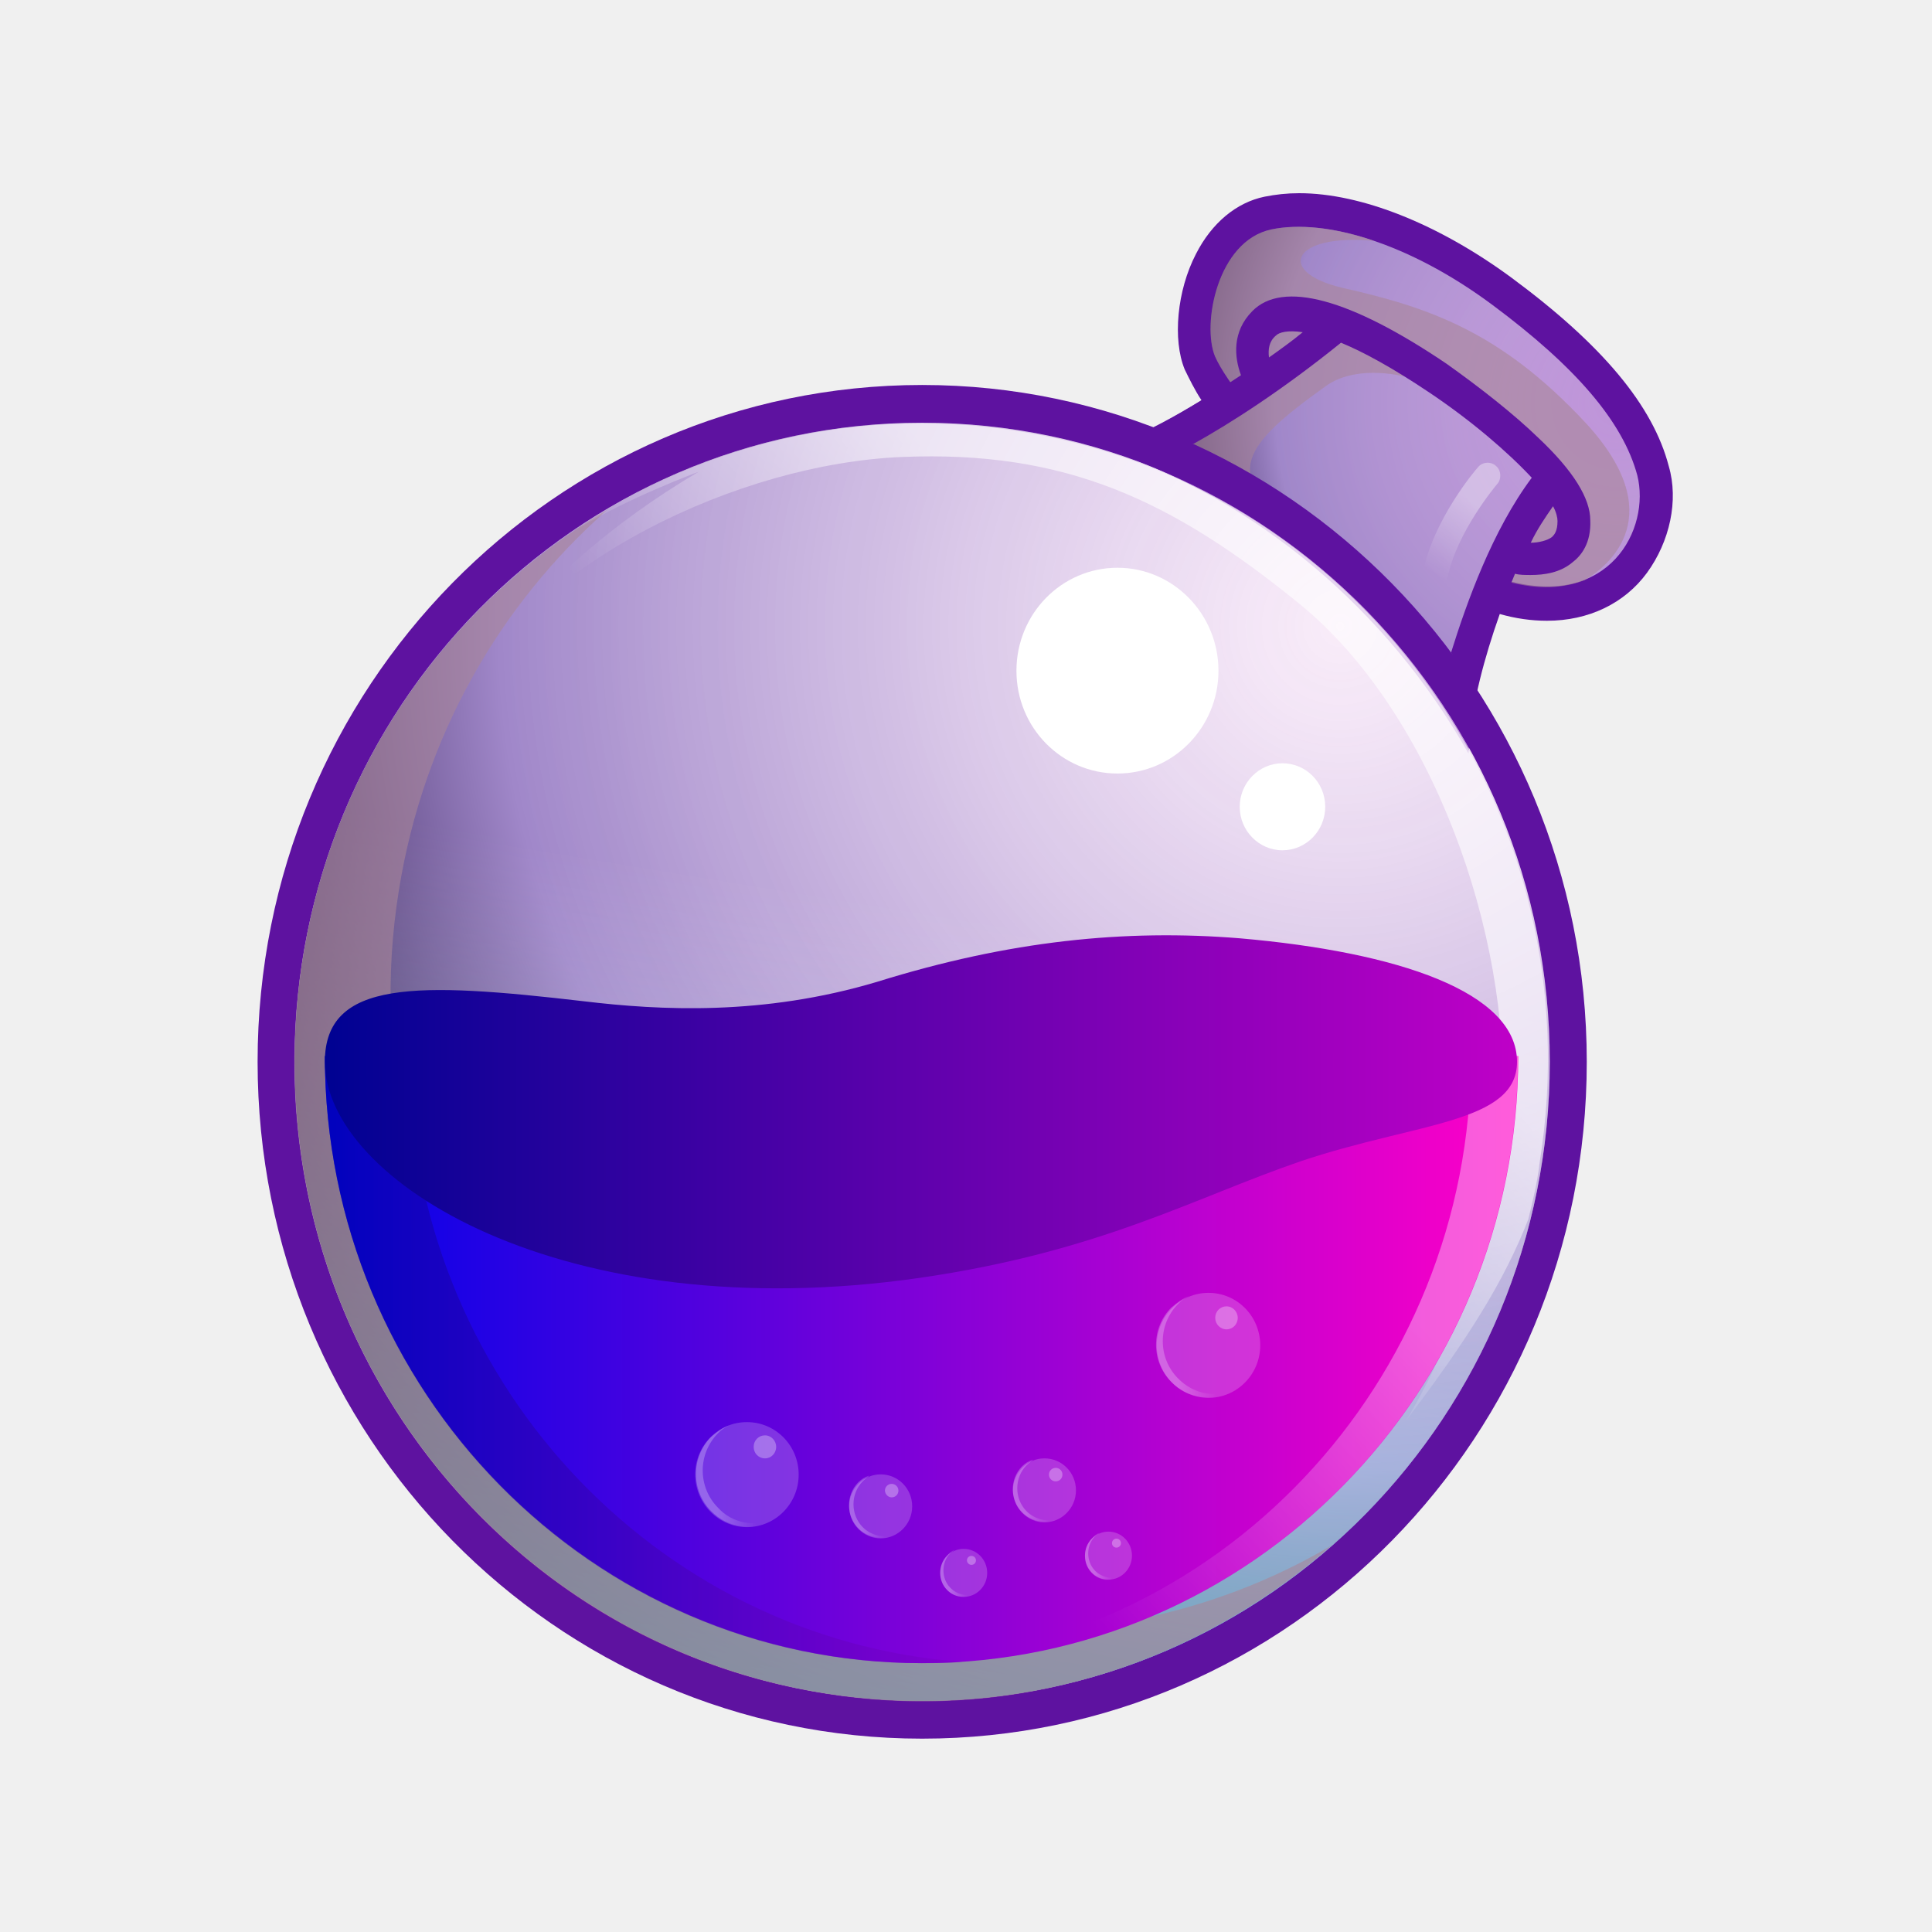
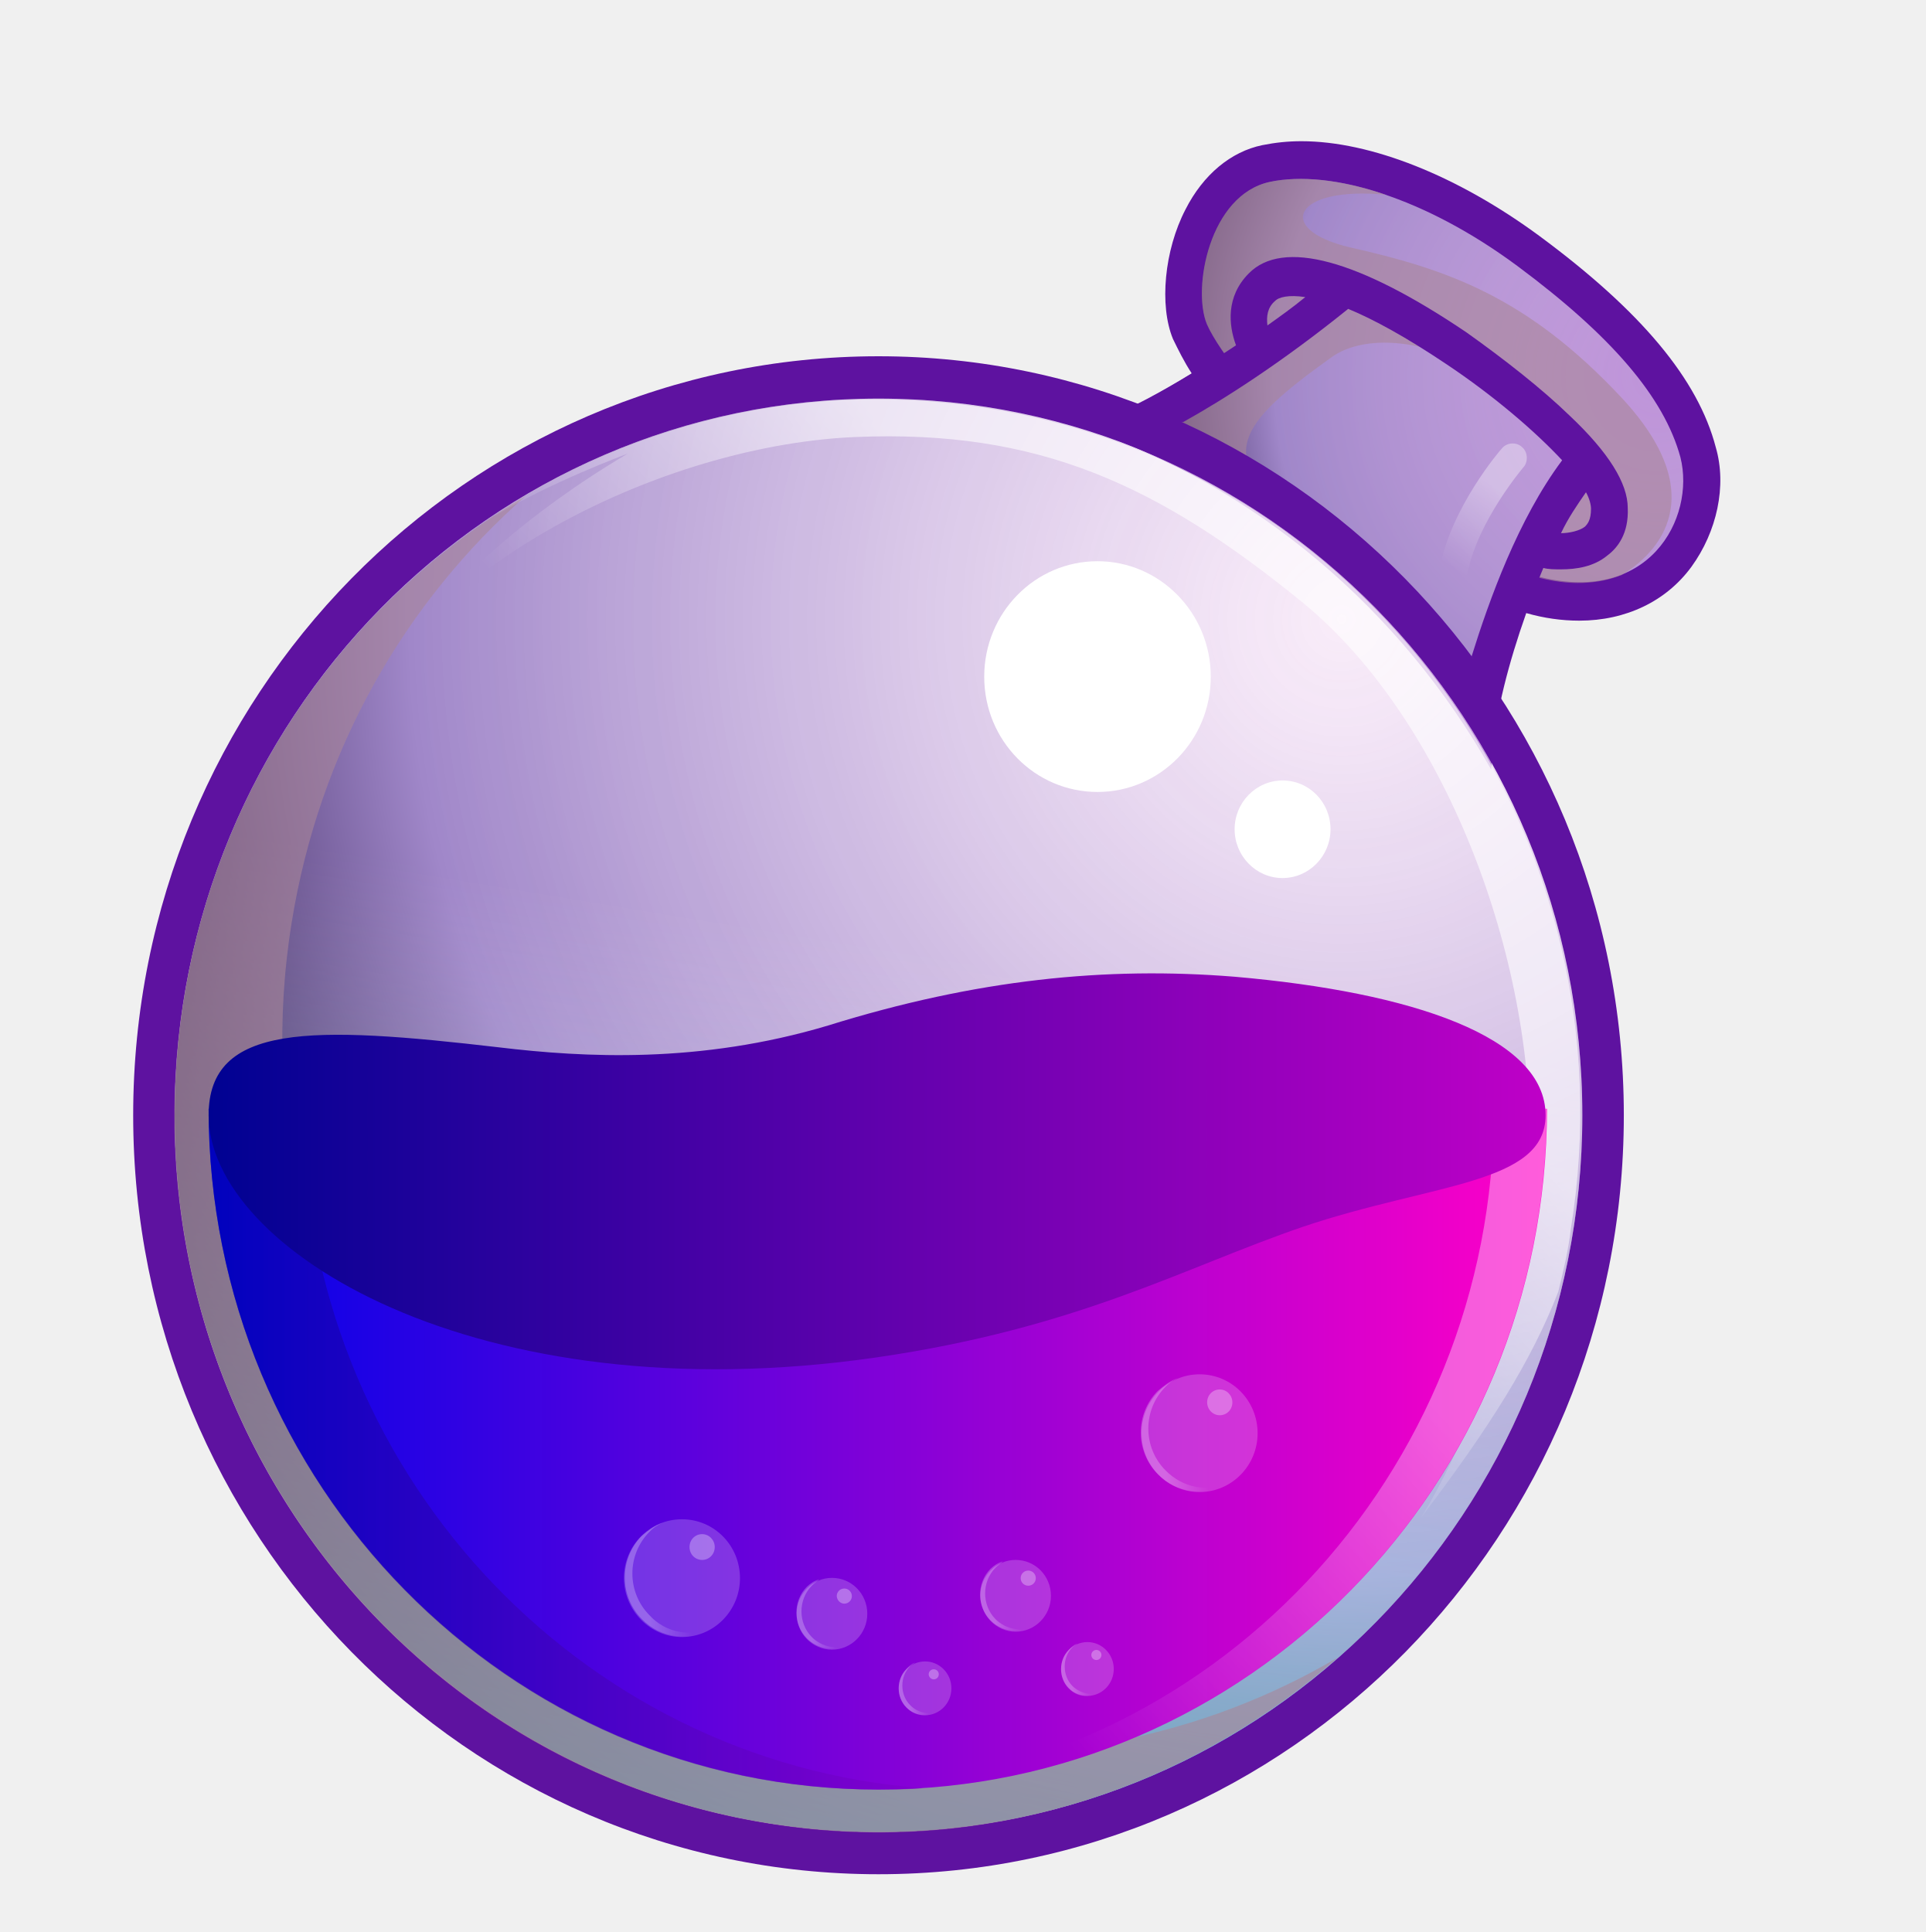
- <svg xmlns="http://www.w3.org/2000/svg" width="300" height="300" viewBox="0 0 300 300" fill="none">
-   <path d="M259.128 72.397C256.682 63.001 248.839 53.567 234.707 43.123C223.37 34.776 211.334 30 201.745 30C199.842 30 198.095 30.194 196.348 30.544C192 31.436 188.156 34.62 185.71 39.434C182.759 45.103 182.06 52.751 183.963 57.372C184.662 58.808 185.516 60.555 186.564 62.147C177.324 67.815 172.082 69.407 171.384 69.601C195.455 77.755 215.489 94.799 228.029 117.007L228.184 114.871C228.689 109.009 230.436 102.253 232.882 95.342C235.328 96.041 237.774 96.391 240.22 96.391C246.665 96.391 252.256 93.712 255.75 88.936C259.283 84.083 260.681 77.716 259.128 72.397Z" fill="#5E12A0" />
-   <path d="M234.008 90.14C249.887 94.566 256.332 82.142 254.236 73.794C251.984 65.447 244.646 56.944 231.756 47.355C218.866 37.765 205.782 33.882 197.396 35.63C189.01 37.416 186.603 50.383 188.699 55.353C189.553 57.294 191.495 60.128 194.096 63.35C190.796 65.641 187.651 67.427 185.05 69.019C201.084 76.279 215.023 87.655 225.505 101.865C226.709 97.089 228.456 92.819 230.048 89.091C231.213 89.247 232.61 89.596 234.008 90.14Z" fill="url(#paint0_radial_3834_3360)" />
-   <path d="M143.197 264.114C197.008 264.114 240.647 219.698 240.647 164.878C240.647 110.057 197.008 65.641 143.197 65.641C89.385 65.641 45.746 110.057 45.746 164.878C45.746 219.698 89.385 264.114 143.197 264.114Z" fill="url(#paint1_radial_3834_3360)" />
-   <path opacity="0.6" d="M246.199 65.641C232.96 51.431 221.778 47.704 208.384 44.676C197.94 42.191 200.696 36.173 213.431 37.416C207.335 35.28 201.589 34.737 197.396 35.63C189.01 37.416 186.603 50.383 188.661 55.353C189.515 57.294 191.456 60.128 194.057 63.35C189.359 66.534 185.36 68.864 182.021 70.611C183.574 71.31 185.516 72.203 187.768 73.445C193.708 76.629 200.153 81.948 200.153 81.948C190.408 73.445 192.465 69.524 205.899 59.934C210.092 56.906 217.74 57.255 224.884 60.982C232.028 64.709 240.414 74.105 240.414 74.105L232.377 89.713C232.882 89.907 233.426 90.062 233.93 90.256C238.978 91.693 242.977 91.305 246.121 90.062C249.887 87.81 259.477 80.006 246.199 65.641Z" fill="#A98698" />
-   <path d="M208.228 53.217C211.723 54.654 216.265 57.139 221.817 60.866C228.456 65.292 234.202 70.261 237.852 74.183C231.756 82.336 227.757 93.517 225.311 101.36C226.515 103.146 227.912 104.893 229.155 106.679C230.358 102.253 232.455 95.653 235.25 89.091C235.949 89.285 236.803 89.285 237.696 89.285C239.793 89.285 242.239 88.936 244.141 87.344C245.539 86.296 247.092 84.316 246.937 80.783C246.937 77.405 244.335 73.134 238.9 68.01C235.056 64.282 229.854 60.206 224.612 56.478C209.626 46.345 199.143 43.511 194.445 48.325C191.301 51.509 191.65 55.43 192.698 58.264C187.108 61.992 182.41 64.671 179.265 66.418C181.361 67.117 183.264 68.01 185.36 68.902C190.951 65.796 198.988 60.672 208.228 53.217ZM241.152 78.609C241.657 79.502 241.851 80.395 241.851 80.899C241.851 82.491 241.346 83.035 240.996 83.384C240.298 83.928 238.9 84.277 237.696 84.277C238.706 82.142 239.948 80.356 241.152 78.609ZM198.095 52.13C198.6 51.587 199.997 51.237 202.288 51.587C200.541 53.023 198.794 54.266 197.047 55.508C196.891 54.266 197.047 53.023 198.095 52.13Z" fill="#5E12A0" />
-   <path d="M143.197 59.779C86.163 59.779 40 106.835 40 164.878C40 222.921 86.202 269.977 143.197 269.977C200.192 269.977 246.393 222.921 246.393 164.878C246.393 106.835 199.997 59.779 143.197 59.779ZM143.197 264.114C89.347 264.114 45.746 219.737 45.746 164.878C45.746 110.018 89.347 65.641 143.197 65.641C197.047 65.641 240.647 110.018 240.647 164.878C240.647 219.737 196.891 264.114 143.197 264.114Z" fill="#5E12A0" />
-   <path opacity="0.6" d="M143.197 264.114C197.008 264.114 240.647 219.698 240.647 164.878C240.647 110.057 197.008 65.641 143.197 65.641C89.385 65.641 45.746 110.057 45.746 164.878C45.746 219.698 89.385 264.114 143.197 264.114Z" fill="url(#paint2_linear_3834_3360)" />
-   <path opacity="0.6" d="M142.498 252.039C89.308 243.343 53.239 192.366 61.936 138.244C65.78 114.289 77.621 93.867 94.355 79.113C69.973 93.517 51.842 118.521 46.95 149.076C38.408 203.236 74.477 254.175 127.473 262.872C157.096 267.841 185.71 258.446 206.792 239.965C188.156 250.952 165.482 255.767 142.498 252.039Z" fill="#A98698" />
-   <path opacity="0.6" d="M158.688 67.039C134.112 62.962 110.234 68.631 90.705 81.249C90.356 81.598 90.007 81.948 90.007 81.948C97.5 77.327 108.487 73.251 108.487 73.251C80.261 89.945 71.526 108.931 71.526 108.931C82.513 87.266 114.777 72.008 140.052 70.96C165.327 69.912 181.905 77.522 202.094 94.022C222.322 110.717 234.513 144.805 233.309 171.788C232.261 198.772 218.323 220.591 218.323 220.591C227.913 207.973 233.659 198.772 237.308 189.337C238.007 186.503 238.706 183.669 239.055 180.64C247.791 126.713 211.878 75.736 158.688 67.039Z" fill="url(#paint3_linear_3834_3360)" />
-   <path d="M235.755 163.985C235.755 216.01 194.251 258.252 143.197 258.252C92.103 258.252 50.444 216.01 50.444 163.985H235.755Z" fill="url(#paint4_linear_3834_3360)" />
+ <svg xmlns="http://www.w3.org/2000/svg" width="300" height="301" viewBox="0 0 300 301" fill="none">
+   <path d="M267.291 69.701C264.539 59.13 255.715 48.515 239.814 36.765C227.059 27.373 213.518 22 202.728 22C200.588 22 198.622 22.218 196.656 22.612C191.764 23.616 187.439 27.198 184.687 32.615C181.368 38.992 180.581 47.598 182.722 52.796C183.508 54.412 184.469 56.378 185.648 58.169C175.252 64.546 169.355 66.337 168.569 66.556C195.652 75.729 218.192 94.906 232.301 119.892L232.476 117.489C233.044 110.893 235.009 103.293 237.761 95.517C240.513 96.303 243.265 96.697 246.017 96.697C253.269 96.697 259.559 93.683 263.49 88.31C267.465 82.849 269.038 75.685 267.291 69.701Z" fill="#5E12A0" />
+   <path d="M239.028 89.663C256.894 94.643 264.145 80.665 261.787 71.273C259.253 61.882 250.997 52.315 236.495 41.526C221.992 30.736 207.271 26.368 197.836 28.334C188.4 30.343 185.692 44.933 188.051 50.524C189.012 52.708 191.196 55.897 194.123 59.523C190.41 62.1 186.872 64.109 183.945 65.9C201.986 74.069 217.667 86.868 229.462 102.856C230.816 97.483 232.782 92.678 234.572 88.484C235.883 88.659 237.456 89.052 239.028 89.663Z" fill="url(#paint0_radial_3834_3360)" />
+   <path d="M136.855 285.404C197.399 285.404 246.498 235.431 246.498 173.752C246.498 112.073 197.399 62.1 136.855 62.1C76.312 62.1 27.213 112.073 27.213 173.752C27.213 235.431 76.312 285.404 136.855 285.404Z" fill="url(#paint1_radial_3834_3360)" />
+   <path opacity="0.6" d="M252.745 62.1C237.849 46.112 225.268 41.919 210.198 38.511C198.448 35.716 201.549 28.945 215.877 30.343C209.019 27.94 202.554 27.329 197.836 28.333C188.401 30.343 185.692 44.933 188.007 50.524C188.968 52.708 191.153 55.897 194.079 59.523C188.794 63.104 184.295 65.725 180.538 67.691C182.285 68.477 184.469 69.482 187.003 70.88C193.686 74.462 200.937 80.446 200.937 80.446C189.973 70.88 192.288 66.468 207.402 55.678C212.12 52.271 220.725 52.664 228.763 56.858C236.801 61.051 246.236 71.623 246.236 71.623L237.194 89.183C237.762 89.401 238.373 89.576 238.941 89.794C244.62 91.41 249.119 90.974 252.657 89.576C256.894 87.042 267.684 78.262 252.745 62.1Z" fill="#A98698" />
+   <path d="M210.023 48.122C213.954 49.738 219.065 52.534 225.312 56.727C232.782 61.707 239.246 67.298 243.353 71.71C236.494 80.883 231.995 93.464 229.243 102.288C230.597 104.297 232.17 106.263 233.568 108.272C234.922 103.292 237.281 95.866 240.426 88.484C241.212 88.703 242.173 88.703 243.178 88.703C245.537 88.703 248.289 88.309 250.429 86.518C252.002 85.339 253.749 83.111 253.574 79.136C253.574 75.336 250.648 70.531 244.532 64.765C240.207 60.571 234.354 55.985 228.457 51.791C211.596 40.39 199.801 37.201 194.516 42.618C190.978 46.2 191.371 50.612 192.55 53.8C186.26 57.994 180.974 61.008 177.436 62.974C179.795 63.76 181.935 64.765 184.294 65.769C190.584 62.275 199.627 56.509 210.023 48.122ZM247.066 76.69C247.633 77.695 247.852 78.699 247.852 79.267C247.852 81.058 247.284 81.67 246.891 82.063C246.105 82.674 244.532 83.067 243.178 83.067C244.314 80.665 245.711 78.656 247.066 76.69ZM198.622 46.899C199.19 46.287 200.762 45.894 203.34 46.287C201.374 47.903 199.408 49.301 197.443 50.699C197.268 49.301 197.443 47.903 198.622 46.899Z" fill="#5E12A0" />
+   <path d="M136.855 55.505C72.686 55.505 20.748 108.448 20.748 173.753C20.748 239.057 72.73 292 136.855 292C200.981 292 252.963 239.057 252.963 173.753C252.963 108.448 200.763 55.505 136.855 55.505ZM136.855 285.404C76.268 285.404 27.213 235.476 27.213 173.753C27.213 112.03 76.268 62.101 136.855 62.101C197.443 62.101 246.498 112.03 246.498 173.753C246.498 235.476 197.268 285.404 136.855 285.404Z" fill="#5E12A0" />
+   <path opacity="0.6" d="M136.855 285.404C197.399 285.404 246.498 235.431 246.498 173.752C246.498 112.073 197.399 62.1 136.855 62.1C76.312 62.1 27.213 112.073 27.213 173.752C27.213 235.431 76.312 285.404 136.855 285.404Z" fill="url(#paint2_linear_3834_3360)" />
+   <path opacity="0.6" d="M136.069 271.818C76.225 262.033 35.644 204.678 45.429 143.785C49.753 116.833 63.076 93.857 81.903 77.257C54.471 93.463 34.071 121.595 28.567 155.973C18.957 216.909 59.538 274.22 119.164 284.005C152.494 289.597 184.688 279.025 208.407 258.233C187.44 270.595 161.929 276.011 136.069 271.818Z" fill="#A98698" />
+   <path opacity="0.6" d="M154.285 63.672C126.634 59.086 99.769 65.463 77.797 79.66C77.404 80.053 77.011 80.446 77.011 80.446C85.442 75.248 97.804 70.662 97.804 70.662C66.047 89.445 56.218 110.805 56.218 110.805C68.58 86.431 104.88 69.264 133.317 68.084C161.754 66.905 180.407 75.466 203.121 94.031C225.88 112.815 239.596 151.168 238.242 181.527C237.062 211.886 221.381 236.435 221.381 236.435C232.17 222.239 238.635 211.886 242.741 201.271C243.527 198.082 244.314 194.894 244.707 191.486C254.535 130.812 214.129 73.457 154.285 63.672Z" fill="url(#paint3_linear_3834_3360)" />
+   <path d="M240.994 172.748C240.994 231.282 194.297 278.808 136.855 278.808C79.37 278.808 32.498 231.282 32.498 172.748H240.994Z" fill="url(#paint4_linear_3834_3360)" />
  <g opacity="0.6">
-     <path opacity="0.6" d="M228.417 163.985C228.417 214.768 189.01 256.31 139.508 258.252C140.712 258.252 141.954 258.252 143.158 258.252C194.251 258.252 235.716 216.01 235.716 163.985H228.417Z" fill="url(#paint5_linear_3834_3360)" />
+     <path opacity="0.6" d="M232.738 172.748C232.738 229.884 188.4 276.624 132.706 278.808C134.06 278.808 135.458 278.808 136.812 278.808C194.297 278.808 240.95 231.282 240.95 172.748H232.738Z" fill="url(#paint5_linear_3834_3360)" />
  </g>
  <g opacity="0.7">
-     <path opacity="0.7" d="M63.528 163.985H50.444C50.444 216.01 91.948 258.252 143.002 258.252C145.254 258.252 147.351 258.252 149.447 258.058C101.537 254.525 63.528 213.681 63.528 163.985Z" fill="url(#paint6_linear_3834_3360)" />
+     <path opacity="0.7" d="M47.219 172.748H32.498C32.498 231.282 79.195 278.808 136.637 278.808C139.17 278.808 141.529 278.808 143.888 278.59C89.984 274.614 47.219 228.661 47.219 172.748Z" fill="url(#paint6_linear_3834_3360)" />
  </g>
-   <path d="M235.561 164.878C235.561 154.046 217.08 147.834 192.504 145.698C174.722 144.262 156.785 146.048 136.208 152.454C118.426 157.773 102.392 156.88 90.705 155.482C64.731 152.454 50.444 152.104 50.444 164.878C50.444 183.358 87.405 206.42 142.847 198.422C170.918 194.346 185.399 185.999 201.939 180.33C219.876 174.273 235.561 174.468 235.561 164.878Z" fill="url(#paint7_linear_3834_3360)" />
-   <path d="M173.519 120.113C182.177 120.113 189.204 112.969 189.204 104.156C189.204 95.342 182.177 88.16 173.519 88.16C164.861 88.16 157.833 95.303 157.833 104.156C157.833 113.008 164.861 120.113 173.519 120.113Z" fill="white" />
-   <path d="M199.143 132.032C202.793 132.032 205.782 129.004 205.782 125.277C205.782 121.549 202.832 118.521 199.143 118.521C195.494 118.521 192.504 121.549 192.504 125.277C192.504 129.004 195.494 132.032 199.143 132.032Z" fill="white" />
+   <path d="M240.775 173.752C240.775 161.565 219.983 154.576 192.332 152.173C172.325 150.557 152.144 152.566 128.993 159.774C108.986 165.758 90.945 164.754 77.797 163.181C48.574 159.774 32.498 159.381 32.498 173.752C32.498 194.545 74.084 220.492 136.462 211.493C168.044 206.907 184.338 197.515 202.946 191.138C223.128 184.323 240.775 184.542 240.775 173.752Z" fill="url(#paint7_linear_3834_3360)" />
+   <path d="M170.971 123.386C180.712 123.386 188.619 115.349 188.619 105.433C188.619 95.517 180.712 87.436 170.971 87.436C161.23 87.436 153.324 95.474 153.324 105.433C153.324 115.393 161.23 123.386 170.971 123.386Z" fill="white" />
+   <path d="M199.801 136.797C203.908 136.797 207.271 133.39 207.271 129.196C207.271 125.003 203.951 121.596 199.801 121.596C195.695 121.596 192.332 125.003 192.332 129.196C192.332 133.39 195.695 136.797 199.801 136.797Z" fill="white" />
  <g opacity="0.6">
-     <path opacity="0.6" d="M222.865 91.382C222.71 91.382 222.516 91.382 222.516 91.382C221.468 91.188 220.769 90.14 220.963 88.897C222.516 80.744 229.155 72.902 229.504 72.552C230.203 71.659 231.601 71.659 232.3 72.358C233.154 73.057 233.154 74.493 232.455 75.192C232.3 75.386 226.165 82.647 224.768 89.752C224.612 90.839 223.719 91.382 222.865 91.382Z" fill="url(#paint8_linear_3834_3360)" />
+     <path opacity="0.6" d="M226.491 91.062C226.316 91.062 226.098 91.062 226.098 91.062C224.919 90.844 224.132 89.664 224.351 88.266C226.098 79.093 233.568 70.269 233.961 69.876C234.747 68.871 236.32 68.871 237.106 69.658C238.067 70.444 238.067 72.06 237.281 72.847C237.106 73.065 230.204 81.234 228.632 89.227C228.457 90.45 227.452 91.062 226.491 91.062Z" fill="url(#paint8_linear_3834_3360)" />
  </g>
-   <path opacity="0.2" d="M136.752 238.878C139.43 238.878 141.643 236.665 141.643 233.909C141.643 231.152 139.469 228.939 136.752 228.939C134.073 228.939 131.86 231.152 131.86 233.909C131.86 236.665 134.034 238.878 136.752 238.878Z" fill="white" />
+   <path opacity="0.2" d="M129.604 257.011C132.618 257.011 135.108 254.521 135.108 251.419C135.108 248.318 132.662 245.828 129.604 245.828C126.59 245.828 124.1 248.318 124.1 251.419C124.1 254.521 126.546 257.011 129.604 257.011Z" fill="white" />
  <g opacity="0.4">
-     <path opacity="0.6" d="M133.956 237.131C132.054 235.19 132.054 231.967 133.956 230.026C134.306 229.676 134.655 229.482 135.005 229.133C134.306 229.327 133.801 229.676 133.257 230.181C131.355 232.122 131.355 235.345 133.257 237.286C134.81 238.878 137.256 239.227 139.198 238.179C137.45 238.917 135.354 238.528 133.956 237.131Z" fill="url(#paint9_linear_3834_3360)" />
+     <path opacity="0.6" d="M126.459 255.044C124.319 252.86 124.319 249.235 126.459 247.051C126.852 246.657 127.245 246.439 127.638 246.046C126.852 246.264 126.284 246.657 125.673 247.225C123.532 249.409 123.532 253.035 125.673 255.219C127.42 257.01 130.172 257.403 132.356 256.224C130.39 257.054 128.032 256.617 126.459 255.044Z" fill="url(#paint9_linear_3834_3360)" />
  </g>
-   <path opacity="0.3" d="M138.46 232.511C139.042 232.511 139.508 232.045 139.508 231.462C139.508 230.88 139.042 230.414 138.46 230.414C137.878 230.414 137.412 230.88 137.412 231.462C137.45 232.045 137.916 232.511 138.46 232.511Z" fill="white" />
-   <path opacity="0.2" d="M162.182 236.393C164.861 236.393 167.074 234.18 167.074 231.424C167.074 228.667 164.9 226.454 162.182 226.454C159.503 226.454 157.29 228.667 157.29 231.424C157.329 234.18 159.503 236.393 162.182 236.393Z" fill="white" />
+   <path opacity="0.3" d="M131.526 249.846C132.181 249.846 132.706 249.322 132.706 248.667C132.706 248.011 132.181 247.487 131.526 247.487C130.871 247.487 130.347 248.011 130.347 248.667C130.39 249.322 130.915 249.846 131.526 249.846Z" fill="white" />
+   <path opacity="0.2" d="M158.216 254.215C161.23 254.215 163.72 251.725 163.72 248.624C163.72 245.522 161.274 243.032 158.216 243.032C155.202 243.032 152.712 245.522 152.712 248.624C152.756 251.725 155.202 254.215 158.216 254.215Z" fill="white" />
  <g opacity="0.4">
-     <path opacity="0.6" d="M159.387 234.646C157.484 232.705 157.484 229.482 159.387 227.541C159.736 227.191 160.085 226.997 160.435 226.648C159.736 226.842 159.231 227.191 158.688 227.696C156.785 229.637 156.785 232.86 158.688 234.801C160.241 236.393 162.687 236.742 164.628 235.694C162.881 236.432 160.784 236.044 159.387 234.646Z" fill="url(#paint10_linear_3834_3360)" />
+     <path opacity="0.6" d="M155.071 252.249C152.93 250.065 152.93 246.439 155.071 244.255C155.464 243.862 155.857 243.644 156.25 243.25C155.464 243.469 154.896 243.862 154.285 244.43C152.144 246.614 152.144 250.24 154.285 252.424C156.032 254.215 158.784 254.608 160.968 253.428C159.002 254.258 156.643 253.822 155.071 252.249Z" fill="url(#paint10_linear_3834_3360)" />
  </g>
-   <path opacity="0.3" d="M163.929 230.026C164.512 230.026 164.977 229.56 164.977 228.977C164.977 228.395 164.512 227.929 163.929 227.929C163.347 227.929 162.881 228.395 162.881 228.977C162.881 229.56 163.347 230.026 163.929 230.026Z" fill="white" />
-   <path opacity="0.2" d="M149.641 247.963C151.66 247.963 153.291 246.294 153.291 244.236C153.291 242.178 151.66 240.509 149.641 240.509C147.623 240.509 145.992 242.178 145.992 244.236C145.992 246.294 147.623 247.963 149.641 247.963Z" fill="white" />
+   <path opacity="0.3" d="M160.182 247.05C160.837 247.05 161.361 246.526 161.361 245.871C161.361 245.216 160.837 244.691 160.182 244.691C159.527 244.691 159.002 245.216 159.002 245.871C159.002 246.526 159.527 247.05 160.182 247.05Z" fill="white" />
+   <path opacity="0.2" d="M144.107 267.232C146.378 267.232 148.213 265.354 148.213 263.039C148.213 260.724 146.378 258.845 144.107 258.845C141.835 258.845 140.001 260.724 140.001 263.039C140.001 265.354 141.835 267.232 144.107 267.232Z" fill="white" />
  <g opacity="0.4">
-     <path opacity="0.6" d="M147.545 246.527C146.147 245.09 146.147 242.605 147.545 241.208C147.7 241.013 148.05 240.858 148.244 240.664C147.739 240.858 147.39 241.208 147.04 241.557C145.643 242.994 145.643 245.478 147.04 246.876C148.244 248.118 149.991 248.313 151.583 247.42C150.146 247.963 148.593 247.614 147.545 246.527Z" fill="url(#paint11_linear_3834_3360)" />
+     <path opacity="0.6" d="M141.748 265.616C140.175 263.999 140.175 261.204 141.748 259.631C141.923 259.413 142.316 259.238 142.534 259.02C141.966 259.238 141.573 259.631 141.18 260.024C139.607 261.64 139.607 264.436 141.18 266.009C142.534 267.407 144.5 267.625 146.291 266.62C144.675 267.232 142.927 266.839 141.748 265.616Z" fill="url(#paint11_linear_3834_3360)" />
  </g>
-   <path opacity="0.3" d="M150.845 242.993C151.233 242.993 151.544 242.683 151.544 242.295C151.544 241.906 151.233 241.596 150.845 241.596C150.457 241.596 150.146 241.906 150.146 242.295C150.146 242.644 150.457 242.993 150.845 242.993Z" fill="white" />
-   <path opacity="0.2" d="M172.121 245.284C174.14 245.284 175.771 243.614 175.771 241.557C175.771 239.499 174.14 237.83 172.121 237.83C170.102 237.83 168.472 239.499 168.472 241.557C168.472 243.614 170.102 245.284 172.121 245.284Z" fill="white" />
+   <path opacity="0.3" d="M145.461 261.641C145.898 261.641 146.247 261.291 146.247 260.855C146.247 260.418 145.898 260.068 145.461 260.068C145.024 260.068 144.675 260.418 144.675 260.855C144.675 261.248 145.024 261.641 145.461 261.641Z" fill="white" />
+   <path opacity="0.2" d="M169.399 264.218C171.67 264.218 173.505 262.339 173.505 260.024C173.505 257.709 171.67 255.831 169.399 255.831C167.127 255.831 165.292 257.709 165.292 260.024C165.292 262.339 167.127 264.218 169.399 264.218Z" fill="white" />
  <g opacity="0.4">
-     <path opacity="0.6" d="M170.025 243.886C168.627 242.45 168.627 239.965 170.025 238.567C170.18 238.373 170.529 238.218 170.724 238.024C170.219 238.218 169.869 238.567 169.52 238.917C168.122 240.353 168.122 242.838 169.52 244.236C170.724 245.478 172.471 245.672 174.062 244.779C172.665 245.284 171.073 244.935 170.025 243.886Z" fill="url(#paint12_linear_3834_3360)" />
+     <path opacity="0.6" d="M167.04 262.645C165.467 261.029 165.467 258.233 167.04 256.661C167.214 256.442 167.608 256.268 167.826 256.049C167.258 256.268 166.865 256.661 166.472 257.054C164.899 258.67 164.899 261.466 166.472 263.038C167.826 264.436 169.792 264.655 171.583 263.65C170.01 264.218 168.219 263.825 167.04 262.645Z" fill="url(#paint12_linear_3834_3360)" />
  </g>
-   <path opacity="0.3" d="M173.364 240.315C173.752 240.315 174.062 240.004 174.062 239.616C174.062 239.228 173.752 238.917 173.364 238.917C172.975 238.917 172.665 239.228 172.665 239.616C172.665 240.004 172.975 240.315 173.364 240.315Z" fill="white" />
-   <path opacity="0.2" d="M115.98 237.131C120.406 237.131 124.017 233.481 124.017 228.977C124.017 224.474 120.445 220.824 115.98 220.824C111.515 220.824 107.944 224.474 107.944 228.977C107.982 233.481 111.554 237.131 115.98 237.131Z" fill="white" />
+   <path opacity="0.3" d="M170.797 258.627C171.233 258.627 171.583 258.278 171.583 257.841C171.583 257.404 171.233 257.055 170.797 257.055C170.36 257.055 170.01 257.404 170.01 257.841C170.01 258.278 170.36 258.627 170.797 258.627Z" fill="white" />
+   <path opacity="0.2" d="M106.234 255.044C111.214 255.044 115.276 250.938 115.276 245.871C115.276 240.804 111.258 236.698 106.234 236.698C101.211 236.698 97.192 240.804 97.192 245.871C97.236 250.938 101.254 255.044 106.234 255.044Z" fill="white" />
  <g opacity="0.4">
-     <path opacity="0.6" d="M111.477 234.102C108.332 230.919 108.332 225.755 111.477 222.572C111.981 222.028 112.525 221.679 113.224 221.329C112.176 221.679 111.321 222.377 110.428 223.115C107.284 226.299 107.284 231.462 110.428 234.646C113.03 237.325 117.067 237.83 120.173 235.888C117.223 237.131 113.729 236.587 111.477 234.102Z" fill="url(#paint13_linear_3834_3360)" />
+     <path opacity="0.6" d="M101.167 251.638C97.629 248.056 97.629 242.246 101.167 238.664C101.735 238.052 102.347 237.659 103.133 237.266C101.953 237.659 100.992 238.446 99.988 239.275C96.449 242.857 96.449 248.667 99.988 252.249C102.914 255.263 107.457 255.831 110.952 253.647C107.632 255.045 103.701 254.433 101.167 251.638Z" fill="url(#paint13_linear_3834_3360)" />
  </g>
-   <path opacity="0.3" d="M118.776 226.454C119.746 226.454 120.523 225.678 120.523 224.668C120.523 223.698 119.746 222.882 118.776 222.882C117.805 222.882 117.029 223.659 117.029 224.668C117.029 225.678 117.805 226.454 118.776 226.454Z" fill="white" />
-   <path opacity="0.2" d="M187.651 217.058C192.077 217.058 195.688 213.409 195.688 208.905C195.688 204.401 192.116 200.752 187.651 200.752C183.225 200.752 179.614 204.401 179.614 208.905C179.614 213.409 183.225 217.058 187.651 217.058Z" fill="white" />
+   <path opacity="0.3" d="M109.379 243.032C110.471 243.032 111.345 242.158 111.345 241.023C111.345 239.93 110.471 239.013 109.379 239.013C108.287 239.013 107.414 239.887 107.414 241.023C107.414 242.158 108.287 243.032 109.379 243.032Z" fill="white" />
+   <path opacity="0.2" d="M186.872 232.461C191.851 232.461 195.914 228.355 195.914 223.288C195.914 218.22 191.895 214.114 186.872 214.114C181.892 214.114 177.829 218.22 177.829 223.288C177.829 228.355 181.892 232.461 186.872 232.461Z" fill="white" />
  <g opacity="0.4">
-     <path opacity="0.6" d="M182.914 214.03C179.77 210.847 179.77 205.683 182.914 202.499C183.419 201.956 183.963 201.606 184.662 201.257C183.613 201.606 182.759 202.305 181.866 203.043C178.721 206.226 178.721 211.39 181.866 214.574C184.467 217.253 188.505 217.757 191.611 215.816C188.699 217.059 185.36 216.515 182.914 214.03Z" fill="url(#paint14_linear_3834_3360)" />
+     <path opacity="0.6" d="M181.542 229.054C178.004 225.472 178.004 219.662 181.542 216.08C182.11 215.468 182.722 215.075 183.508 214.682C182.329 215.075 181.368 215.862 180.363 216.691C176.825 220.273 176.825 226.083 180.363 229.665C183.29 232.679 187.833 233.247 191.327 231.063C188.051 232.461 184.294 231.849 181.542 229.054Z" fill="url(#paint14_linear_3834_3360)" />
  </g>
-   <path opacity="0.3" d="M190.447 206.421C191.417 206.421 192.194 205.644 192.194 204.635C192.194 203.664 191.417 202.849 190.447 202.849C189.476 202.849 188.699 203.625 188.699 204.635C188.699 205.605 189.476 206.421 190.447 206.421Z" fill="white" />
+   <path opacity="0.3" d="M190.017 220.492C191.109 220.492 191.982 219.619 191.982 218.483C191.982 217.391 191.109 216.474 190.017 216.474C188.925 216.474 188.051 217.347 188.051 218.483C188.051 219.575 188.925 220.492 190.017 220.492Z" fill="white" />
  <defs>
-     <radialGradient id="paint0_radial_3834_3360" cx="0" cy="0" r="1" gradientUnits="userSpaceOnUse" gradientTransform="translate(251.054 62.6149) scale(77.915 79.3421)">
+     <radialGradient id="paint0_radial_3834_3360" cx="0" cy="0" r="1" gradientUnits="userSpaceOnUse" gradientTransform="translate(258.206 58.6952) scale(87.6628 89.2685)">
      <stop stop-color="#FFEAFF" stop-opacity="0.6" />
      <stop offset="0.681" stop-color="#A087C9" />
      <stop offset="1" stop-color="#10002F" />
    </radialGradient>
-     <radialGradient id="paint1_radial_3834_3360" cx="0" cy="0" r="1" gradientUnits="userSpaceOnUse" gradientTransform="translate(207.706 96.4537) scale(190.629 194.121)">
+     <radialGradient id="paint1_radial_3834_3360" cx="0" cy="0" r="1" gradientUnits="userSpaceOnUse" gradientTransform="translate(209.436 96.7675) scale(214.479 218.407)">
      <stop stop-color="#FFEAFF" stop-opacity="0.6" />
      <stop offset="0.681" stop-color="#A087C9" />
      <stop offset="1" stop-color="#10002F" />
    </radialGradient>
-     <linearGradient id="paint2_linear_3834_3360" x1="127.03" y1="262.745" x2="159.341" y2="66.989" gradientUnits="userSpaceOnUse">
+     <linearGradient id="paint2_linear_3834_3360" x1="118.666" y1="283.863" x2="155.02" y2="63.617" gradientUnits="userSpaceOnUse">
      <stop stop-color="#81FFFF" />
      <stop offset="0.62" stop-color="white" stop-opacity="0" />
    </linearGradient>
-     <linearGradient id="paint3_linear_3834_3360" x1="212.75" y1="98.46" x2="130.834" y2="172.269" gradientUnits="userSpaceOnUse">
+     <linearGradient id="paint3_linear_3834_3360" x1="215.111" y1="99.025" x2="122.946" y2="182.068" gradientUnits="userSpaceOnUse">
      <stop offset="0.289" stop-color="white" />
      <stop offset="0.78" stop-color="white" stop-opacity="0" />
    </linearGradient>
-     <linearGradient id="paint4_linear_3834_3360" x1="50.444" y1="211.111" x2="235.754" y2="211.111" gradientUnits="userSpaceOnUse">
+     <linearGradient id="paint4_linear_3834_3360" x1="32.498" y1="225.769" x2="240.993" y2="225.769" gradientUnits="userSpaceOnUse">
      <stop stop-color="#0002E9" />
      <stop offset="0.995" stop-color="#FF00C7" />
    </linearGradient>
-     <linearGradient id="paint5_linear_3834_3360" x1="244.991" y1="172.807" x2="142.47" y2="267.952" gradientUnits="userSpaceOnUse">
+     <linearGradient id="paint5_linear_3834_3360" x1="251.385" y1="182.673" x2="136.037" y2="289.722" gradientUnits="userSpaceOnUse">
      <stop offset="0.289" stop-color="white" />
      <stop offset="0.78" stop-color="white" stop-opacity="0" />
    </linearGradient>
-     <linearGradient id="paint6_linear_3834_3360" x1="50.444" y1="211.111" x2="149.462" y2="211.111" gradientUnits="userSpaceOnUse">
+     <linearGradient id="paint6_linear_3834_3360" x1="32.498" y1="225.769" x2="143.905" y2="225.769" gradientUnits="userSpaceOnUse">
      <stop stop-color="#000292" />
      <stop offset="0.995" stop-color="#7D00C7" />
    </linearGradient>
-     <linearGradient id="paint7_linear_3834_3360" x1="50.647" y1="172.64" x2="235.585" y2="172.64" gradientUnits="userSpaceOnUse">
+     <linearGradient id="paint7_linear_3834_3360" x1="32.727" y1="182.486" x2="240.802" y2="182.486" gradientUnits="userSpaceOnUse">
      <stop stop-color="#000292" />
      <stop offset="0.995" stop-color="#BE00C7" />
    </linearGradient>
-     <linearGradient id="paint8_linear_3834_3360" x1="232.794" y1="71.844" x2="219.149" y2="93.617" gradientUnits="userSpaceOnUse">
+     <linearGradient id="paint8_linear_3834_3360" x1="237.662" y1="69.079" x2="222.31" y2="93.577" gradientUnits="userSpaceOnUse">
      <stop offset="0.289" stop-color="white" />
      <stop offset="0.78" stop-color="white" stop-opacity="0" />
    </linearGradient>
-     <linearGradient id="paint9_linear_3834_3360" x1="131.811" y1="233.966" x2="139.187" y2="233.966" gradientUnits="userSpaceOnUse">
+     <linearGradient id="paint9_linear_3834_3360" x1="124.046" y1="251.484" x2="132.344" y2="251.484" gradientUnits="userSpaceOnUse">
      <stop offset="0.289" stop-color="white" />
      <stop offset="0.78" stop-color="white" stop-opacity="0" />
    </linearGradient>
-     <linearGradient id="paint10_linear_3834_3360" x1="157.241" y1="231.48" x2="164.616" y2="231.48" gradientUnits="userSpaceOnUse">
+     <linearGradient id="paint10_linear_3834_3360" x1="152.656" y1="248.687" x2="160.955" y2="248.687" gradientUnits="userSpaceOnUse">
      <stop offset="0.289" stop-color="white" />
      <stop offset="0.78" stop-color="white" stop-opacity="0" />
    </linearGradient>
-     <linearGradient id="paint11_linear_3834_3360" x1="145.953" y1="244.324" x2="151.49" y2="244.324" gradientUnits="userSpaceOnUse">
+     <linearGradient id="paint11_linear_3834_3360" x1="139.956" y1="263.137" x2="146.186" y2="263.137" gradientUnits="userSpaceOnUse">
      <stop offset="0.289" stop-color="white" />
      <stop offset="0.78" stop-color="white" stop-opacity="0" />
    </linearGradient>
-     <linearGradient id="paint12_linear_3834_3360" x1="168.368" y1="241.661" x2="173.904" y2="241.661" gradientUnits="userSpaceOnUse">
+     <linearGradient id="paint12_linear_3834_3360" x1="165.175" y1="260.142" x2="171.405" y2="260.142" gradientUnits="userSpaceOnUse">
      <stop offset="0.289" stop-color="white" />
      <stop offset="0.78" stop-color="white" stop-opacity="0" />
    </linearGradient>
-     <linearGradient id="paint13_linear_3834_3360" x1="107.984" y1="229.185" x2="120.028" y2="229.185" gradientUnits="userSpaceOnUse">
+     <linearGradient id="paint13_linear_3834_3360" x1="97.237" y1="246.104" x2="110.788" y2="246.104" gradientUnits="userSpaceOnUse">
      <stop offset="0.289" stop-color="white" />
      <stop offset="0.78" stop-color="white" stop-opacity="0" />
    </linearGradient>
-     <linearGradient id="paint14_linear_3834_3360" x1="179.52" y1="209.124" x2="191.565" y2="209.124" gradientUnits="userSpaceOnUse">
+     <linearGradient id="paint14_linear_3834_3360" x1="177.723" y1="223.534" x2="191.275" y2="223.534" gradientUnits="userSpaceOnUse">
      <stop offset="0.289" stop-color="white" />
      <stop offset="0.78" stop-color="white" stop-opacity="0" />
    </linearGradient>
  </defs>
</svg>
